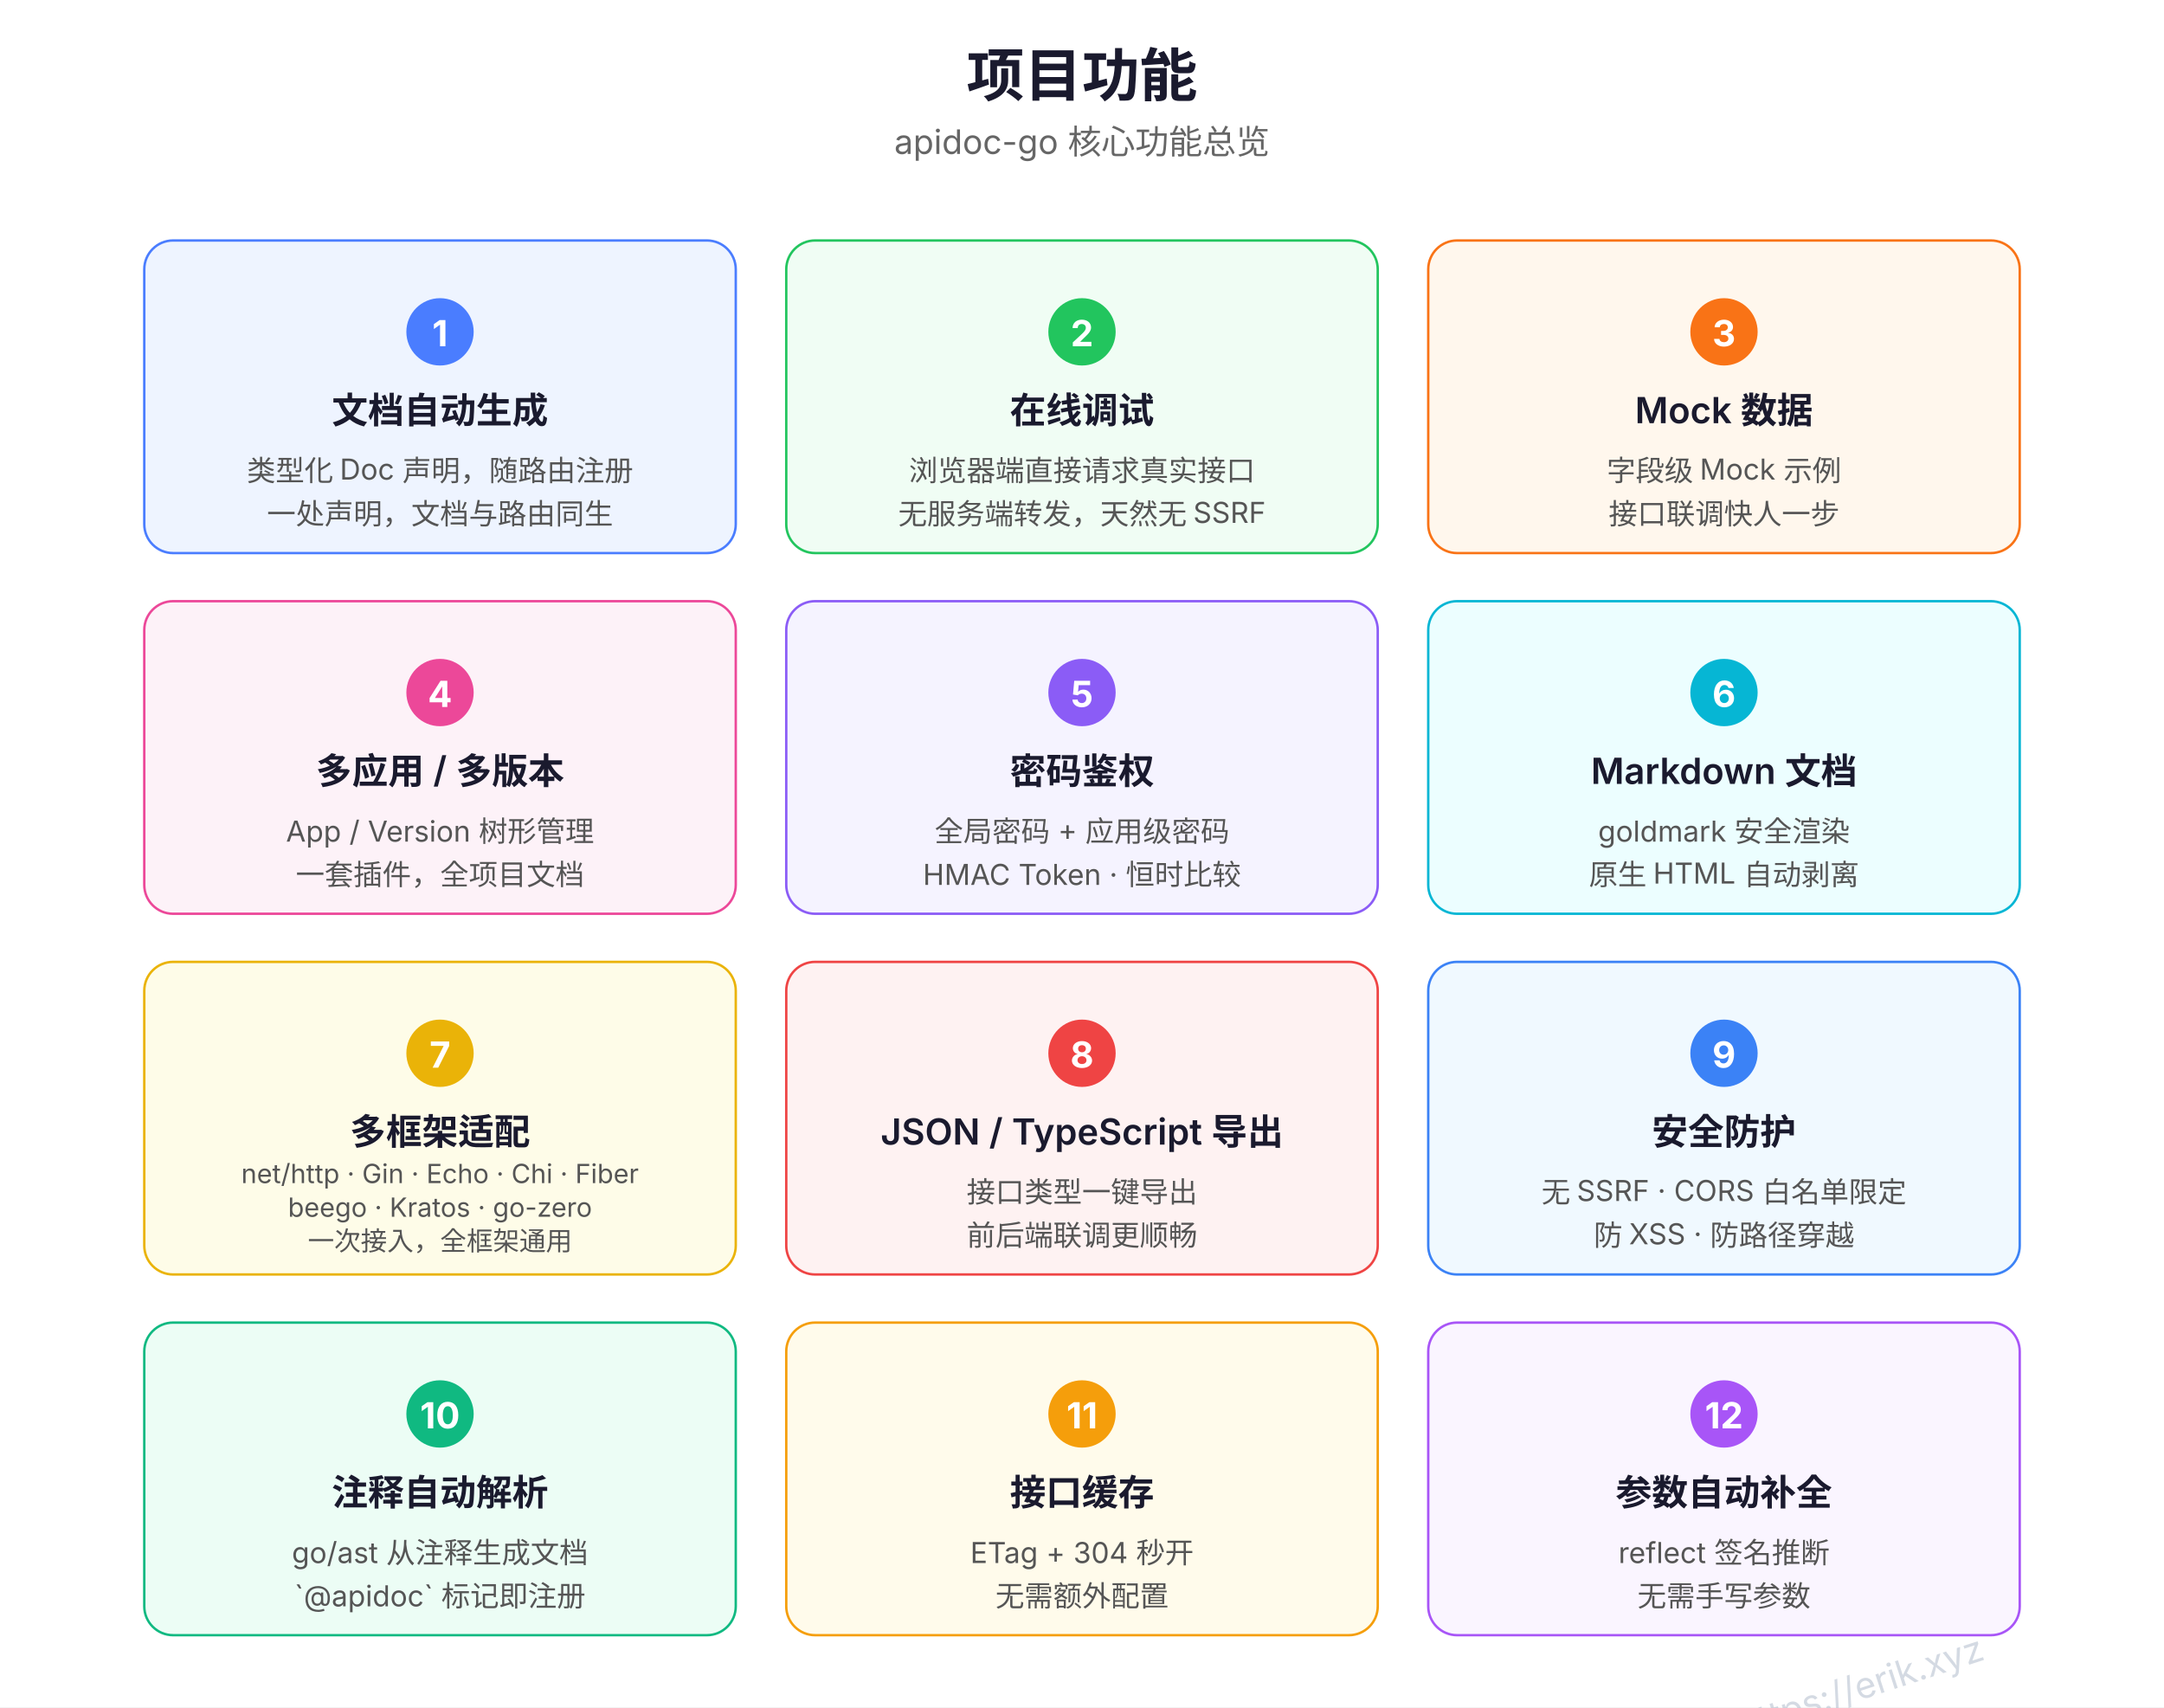
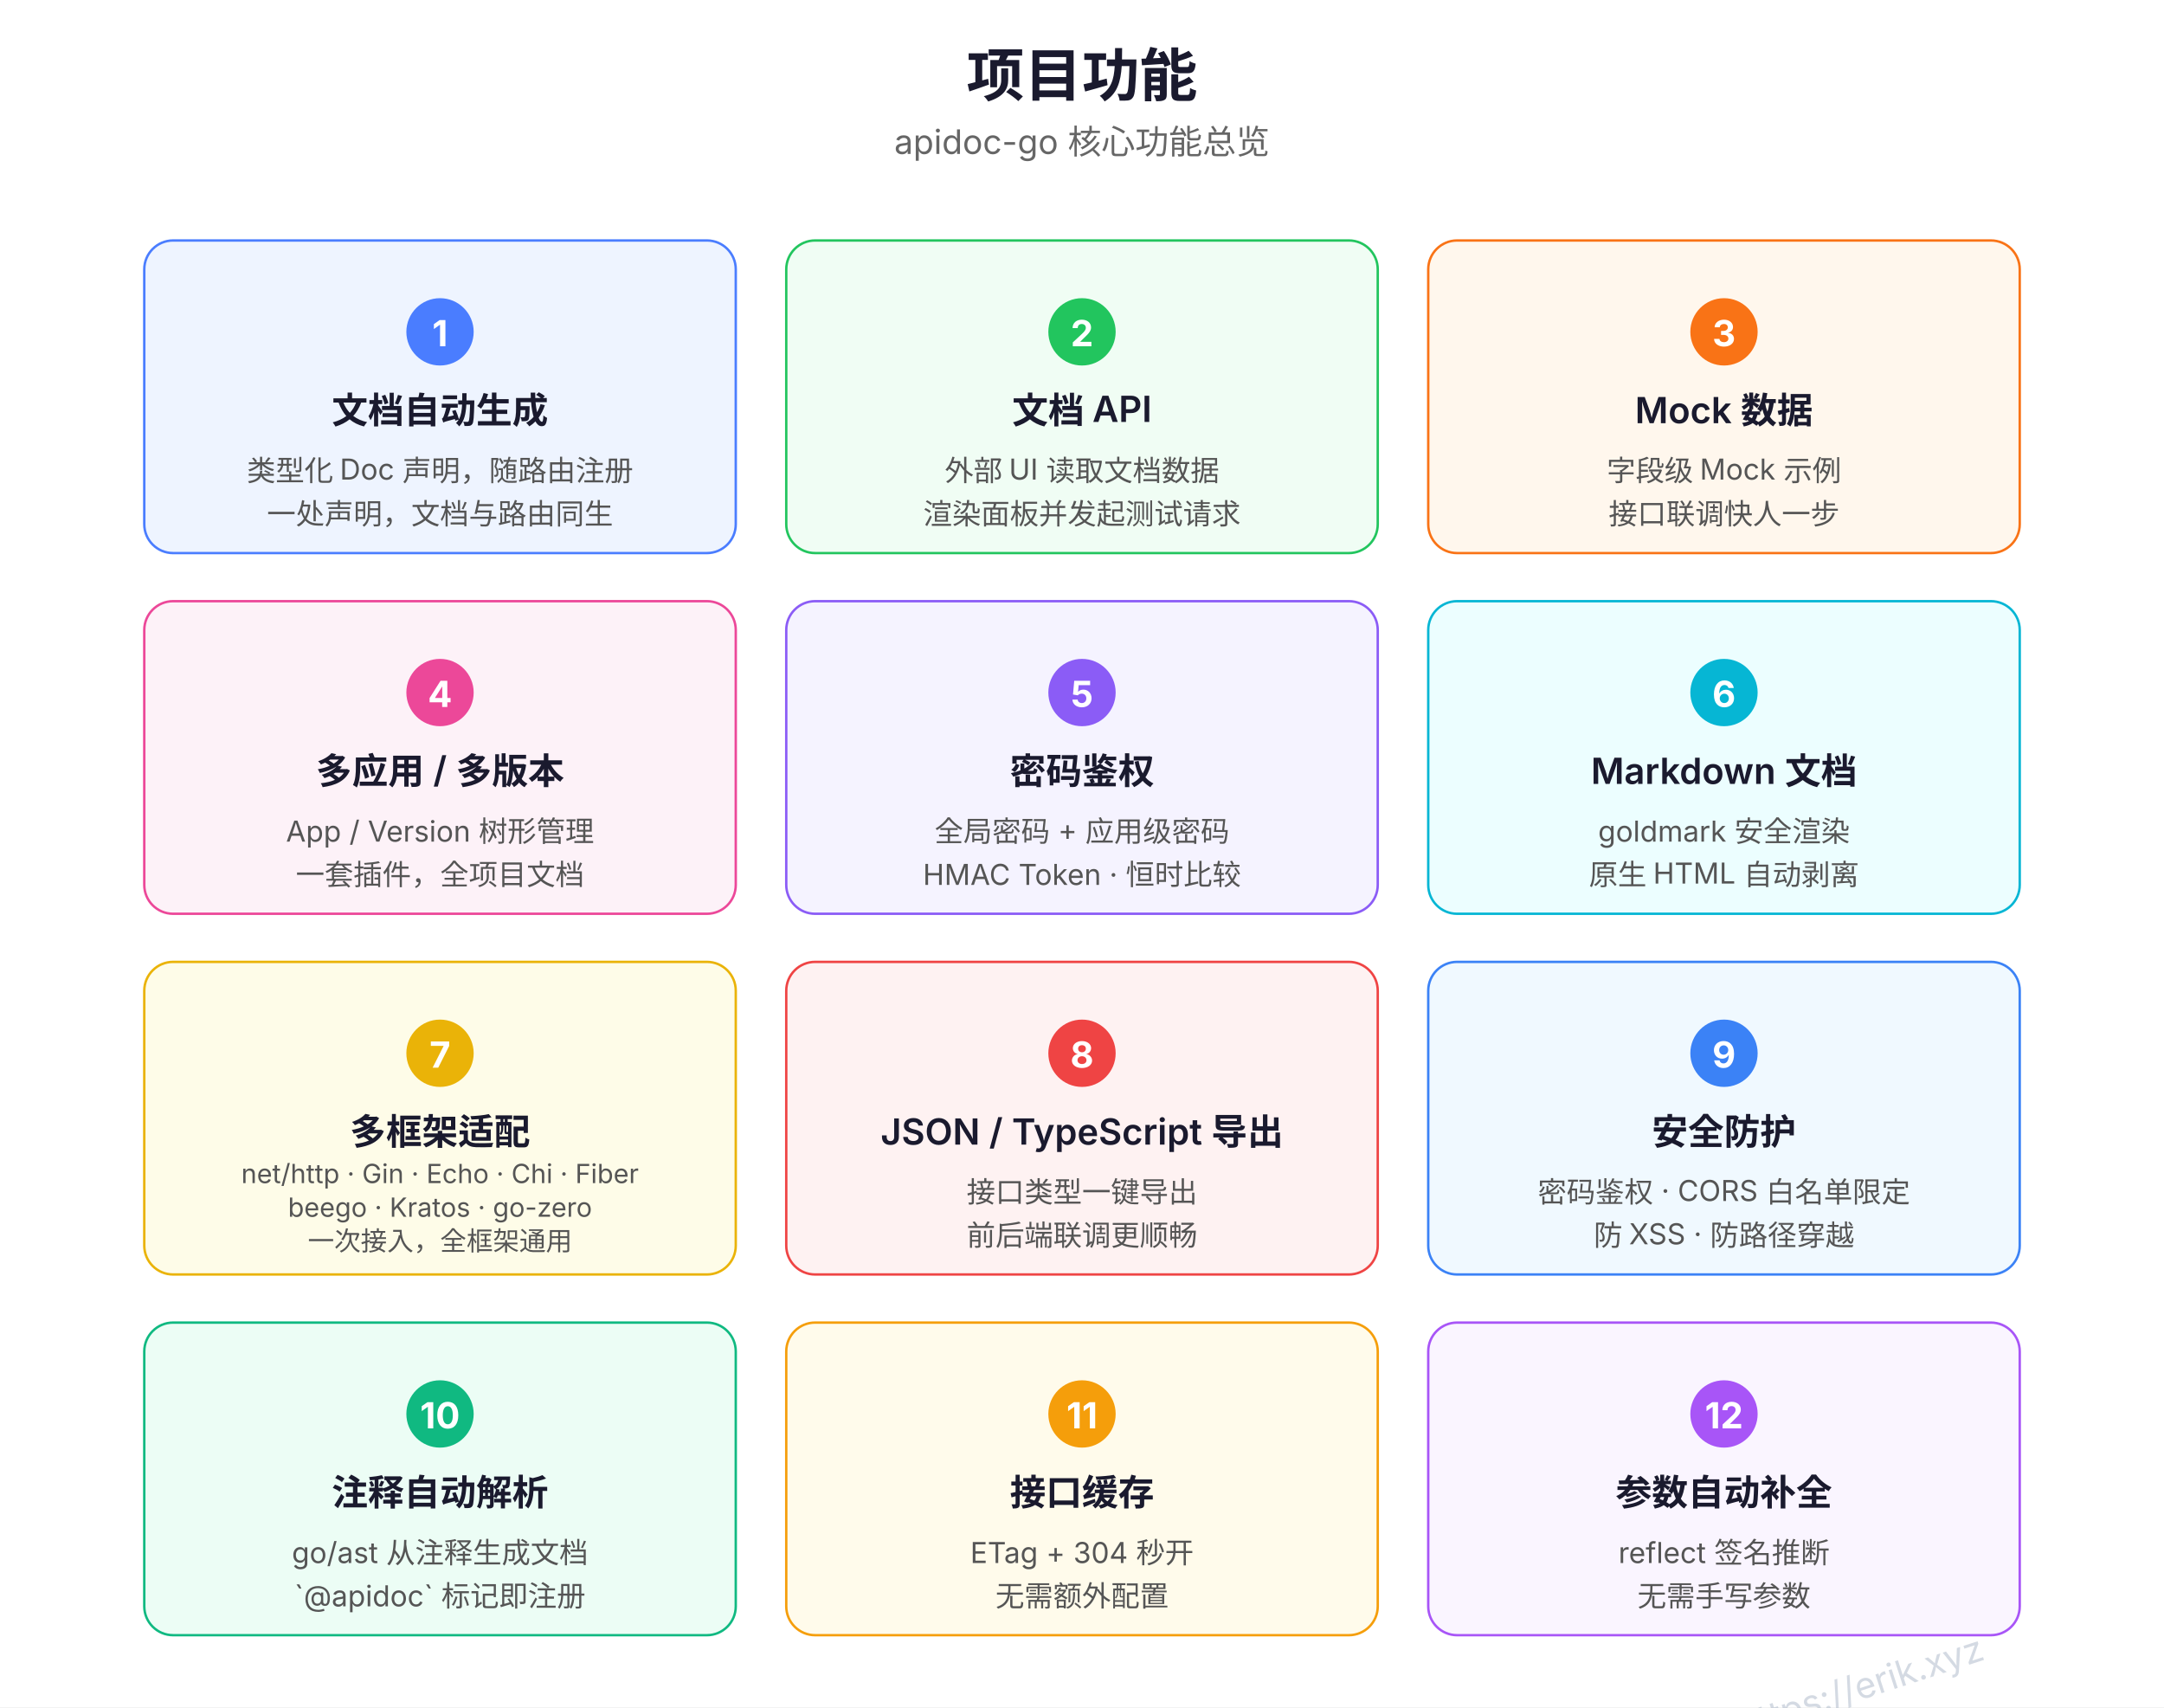
<svg xmlns="http://www.w3.org/2000/svg" viewBox="0 0 900 710" font-family="system-ui, -apple-system, 'Segoe UI', 'PingFang SC', sans-serif">
  <rect width="900" height="710" fill="#ffffff" />
  <text x="450" y="40" text-anchor="middle" font-size="24" font-weight="700" fill="#1a1a2e">项目功能</text>
  <text x="450" y="64" text-anchor="middle" font-size="14" fill="#666">apidoc-go 核心功能总览</text>
  <rect x="60" y="100" width="246" height="130" rx="12" fill="#eef4ff" stroke="#4a7dff" />
  <circle cx="183" cy="138" r="14" fill="#4a7dff" />
  <text x="183" y="144" text-anchor="middle" font-size="15" font-weight="700" fill="#ffffff">1</text>
  <text x="183" y="176" text-anchor="middle" font-size="15" font-weight="600" fill="#1a1a2e">文档自动生成</text>
  <text x="183" y="200" text-anchor="middle" font-size="12" fill="#555">类型化 Doc 声明，随路由注册</text>
  <text x="183" y="218" text-anchor="middle" font-size="12" fill="#555">一处声明，文档与路由同生</text>
  <rect x="327" y="100" width="246" height="130" rx="12" fill="#f0fdf4" stroke="#22c55e" />
  <circle cx="450" cy="138" r="14" fill="#22c55e" />
  <text x="450" y="144" text-anchor="middle" font-size="15" font-weight="700" fill="#ffffff">2</text>
-   <text x="450" y="176" text-anchor="middle" font-size="15" font-weight="600" fill="#1a1a2e">在线调试</text>
-   <text x="450" y="200" text-anchor="middle" font-size="12" fill="#555">浏览器端直接请求真实接口</text>
-   <text x="450" y="218" text-anchor="middle" font-size="12" fill="#555">无服务端转发，天然无 SSRF</text>
+   <text x="450" y="176" text-anchor="middle" font-size="15" font-weight="600" fill="#1a1a2e">文档 API</text>
+   <text x="450" y="200" text-anchor="middle" font-size="12" fill="#555">外部 UI 读取文档数据</text>
+   <text x="450" y="218" text-anchor="middle" font-size="12" fill="#555">渲染面板并发起测试请求</text>
  <rect x="594" y="100" width="246" height="130" rx="12" fill="#fff7ed" stroke="#f97316" />
  <circle cx="717" cy="138" r="14" fill="#f97316" />
  <text x="717" y="144" text-anchor="middle" font-size="15" font-weight="700" fill="#ffffff">3</text>
  <text x="717" y="176" text-anchor="middle" font-size="15" font-weight="600" fill="#1a1a2e">Mock 数据</text>
  <text x="717" y="200" text-anchor="middle" font-size="12" fill="#555">字段级 Mock 示例</text>
  <text x="717" y="218" text-anchor="middle" font-size="12" fill="#555">接口联调快人一步</text>
  <rect x="60" y="250" width="246" height="130" rx="12" fill="#fdf2f8" stroke="#ec4899" />
  <circle cx="183" cy="288" r="14" fill="#ec4899" />
  <text x="183" y="294" text-anchor="middle" font-size="15" font-weight="700" fill="#ffffff">4</text>
  <text x="183" y="326" text-anchor="middle" font-size="15" font-weight="600" fill="#1a1a2e">多应用 / 多版本</text>
  <text x="183" y="350" text-anchor="middle" font-size="12" fill="#555">App / Version 树形管理</text>
  <text x="183" y="368" text-anchor="middle" font-size="12" fill="#555">一套插件，全项目文档</text>
  <rect x="327" y="250" width="246" height="130" rx="12" fill="#f5f3ff" stroke="#8b5cf6" />
  <circle cx="450" cy="288" r="14" fill="#8b5cf6" />
  <text x="450" y="294" text-anchor="middle" font-size="15" font-weight="700" fill="#ffffff">5</text>
  <text x="450" y="326" text-anchor="middle" font-size="15" font-weight="600" fill="#1a1a2e">密码鉴权</text>
  <text x="450" y="350" text-anchor="middle" font-size="12" fill="#555">全局密码 + 应用级密码</text>
  <text x="450" y="368" text-anchor="middle" font-size="12" fill="#555">HMAC Token · 恒时比较</text>
  <rect x="594" y="250" width="246" height="130" rx="12" fill="#ecfeff" stroke="#06b6d4" />
  <circle cx="717" cy="288" r="14" fill="#06b6d4" />
  <text x="717" y="294" text-anchor="middle" font-size="15" font-weight="700" fill="#ffffff">6</text>
  <text x="717" y="326" text-anchor="middle" font-size="15" font-weight="600" fill="#1a1a2e">Markdown 文档</text>
  <text x="717" y="350" text-anchor="middle" font-size="12" fill="#555">goldmark 安全渲染</text>
  <text x="717" y="368" text-anchor="middle" font-size="12" fill="#555">原生 HTML 自动剥离</text>
  <rect x="60" y="400" width="246" height="130" rx="12" fill="#fefce8" stroke="#eab308" />
  <circle cx="183" cy="438" r="14" fill="#eab308" />
  <text x="183" y="444" text-anchor="middle" font-size="15" font-weight="700" fill="#ffffff">7</text>
  <text x="183" y="476" text-anchor="middle" font-size="15" font-weight="600" fill="#1a1a2e">多框架适配</text>
  <text x="183" y="492" text-anchor="middle" font-size="11" fill="#555">net/http · Gin · Echo · Chi · Fiber</text>
  <text x="183" y="506" text-anchor="middle" font-size="11" fill="#555">beego · Kratos · go-zero</text>
  <text x="183" y="520" text-anchor="middle" font-size="11" fill="#555">一次接入，全框架通用</text>
  <rect x="327" y="400" width="246" height="130" rx="12" fill="#fef2f2" stroke="#ef4444" />
  <circle cx="450" cy="438" r="14" fill="#ef4444" />
  <text x="450" y="444" text-anchor="middle" font-size="15" font-weight="700" fill="#ffffff">8</text>
  <text x="450" y="476" text-anchor="middle" font-size="15" font-weight="600" fill="#1a1a2e">JSON / TypeScript 导出</text>
  <text x="450" y="500" text-anchor="middle" font-size="12" fill="#555">接口类型一键导出</text>
  <text x="450" y="518" text-anchor="middle" font-size="12" fill="#555">前后端联调更顺畅</text>
  <rect x="594" y="400" width="246" height="130" rx="12" fill="#f0f9ff" stroke="#3b82f6" />
  <circle cx="717" cy="438" r="14" fill="#3b82f6" />
  <text x="717" y="444" text-anchor="middle" font-size="15" font-weight="700" fill="#ffffff">9</text>
  <text x="717" y="476" text-anchor="middle" font-size="15" font-weight="600" fill="#1a1a2e">安全防护</text>
-   <text x="717" y="500" text-anchor="middle" font-size="12" fill="#555">无 SSRF · CORS 白名单限定</text>
+   <text x="717" y="500" text-anchor="middle" font-size="12" fill="#555">密码鉴权 · CORS 白名单限定</text>
  <text x="717" y="518" text-anchor="middle" font-size="12" fill="#555">防 XSS · 防路径穿越</text>
  <rect x="60" y="550" width="246" height="130" rx="12" fill="#ecfdf5" stroke="#10b981" />
  <circle cx="183" cy="588" r="14" fill="#10b981" />
  <text x="183" y="594" text-anchor="middle" font-size="15" font-weight="700" fill="#ffffff">10</text>
  <text x="183" y="626" text-anchor="middle" font-size="15" font-weight="600" fill="#1a1a2e">注释自动解析</text>
  <text x="183" y="650" text-anchor="middle" font-size="12" fill="#555">go/ast 从注释生成文档</text>
  <text x="183" y="668" text-anchor="middle" font-size="12" fill="#555">`@apidoc` 标记即注册</text>
  <rect x="327" y="550" width="246" height="130" rx="12" fill="#fffbeb" stroke="#f59e0b" />
  <circle cx="450" cy="588" r="14" fill="#f59e0b" />
  <text x="450" y="594" text-anchor="middle" font-size="15" font-weight="700" fill="#ffffff">11</text>
  <text x="450" y="626" text-anchor="middle" font-size="15" font-weight="600" fill="#1a1a2e">接口缓存</text>
  <text x="450" y="650" text-anchor="middle" font-size="12" fill="#555">ETag + 304 秒开</text>
  <text x="450" y="668" text-anchor="middle" font-size="12" fill="#555">无需额外配置</text>
  <rect x="594" y="550" width="246" height="130" rx="12" fill="#faf5ff" stroke="#a855f7" />
  <circle cx="717" cy="588" r="14" fill="#a855f7" />
  <text x="717" y="594" text-anchor="middle" font-size="15" font-weight="700" fill="#ffffff">12</text>
  <text x="717" y="626" text-anchor="middle" font-size="15" font-weight="600" fill="#1a1a2e">参数自动补全</text>
  <text x="717" y="650" text-anchor="middle" font-size="12" fill="#555">reflect 签名推断</text>
  <text x="717" y="668" text-anchor="middle" font-size="12" fill="#555">无需手写参数</text>
  <g opacity="0.4">
    <text x="826" y="690" font-size="15" fill="#94a3b8" text-anchor="end" transform="rotate(-18 826 690)">https://erik.xyz</text>
  </g>
</svg>
